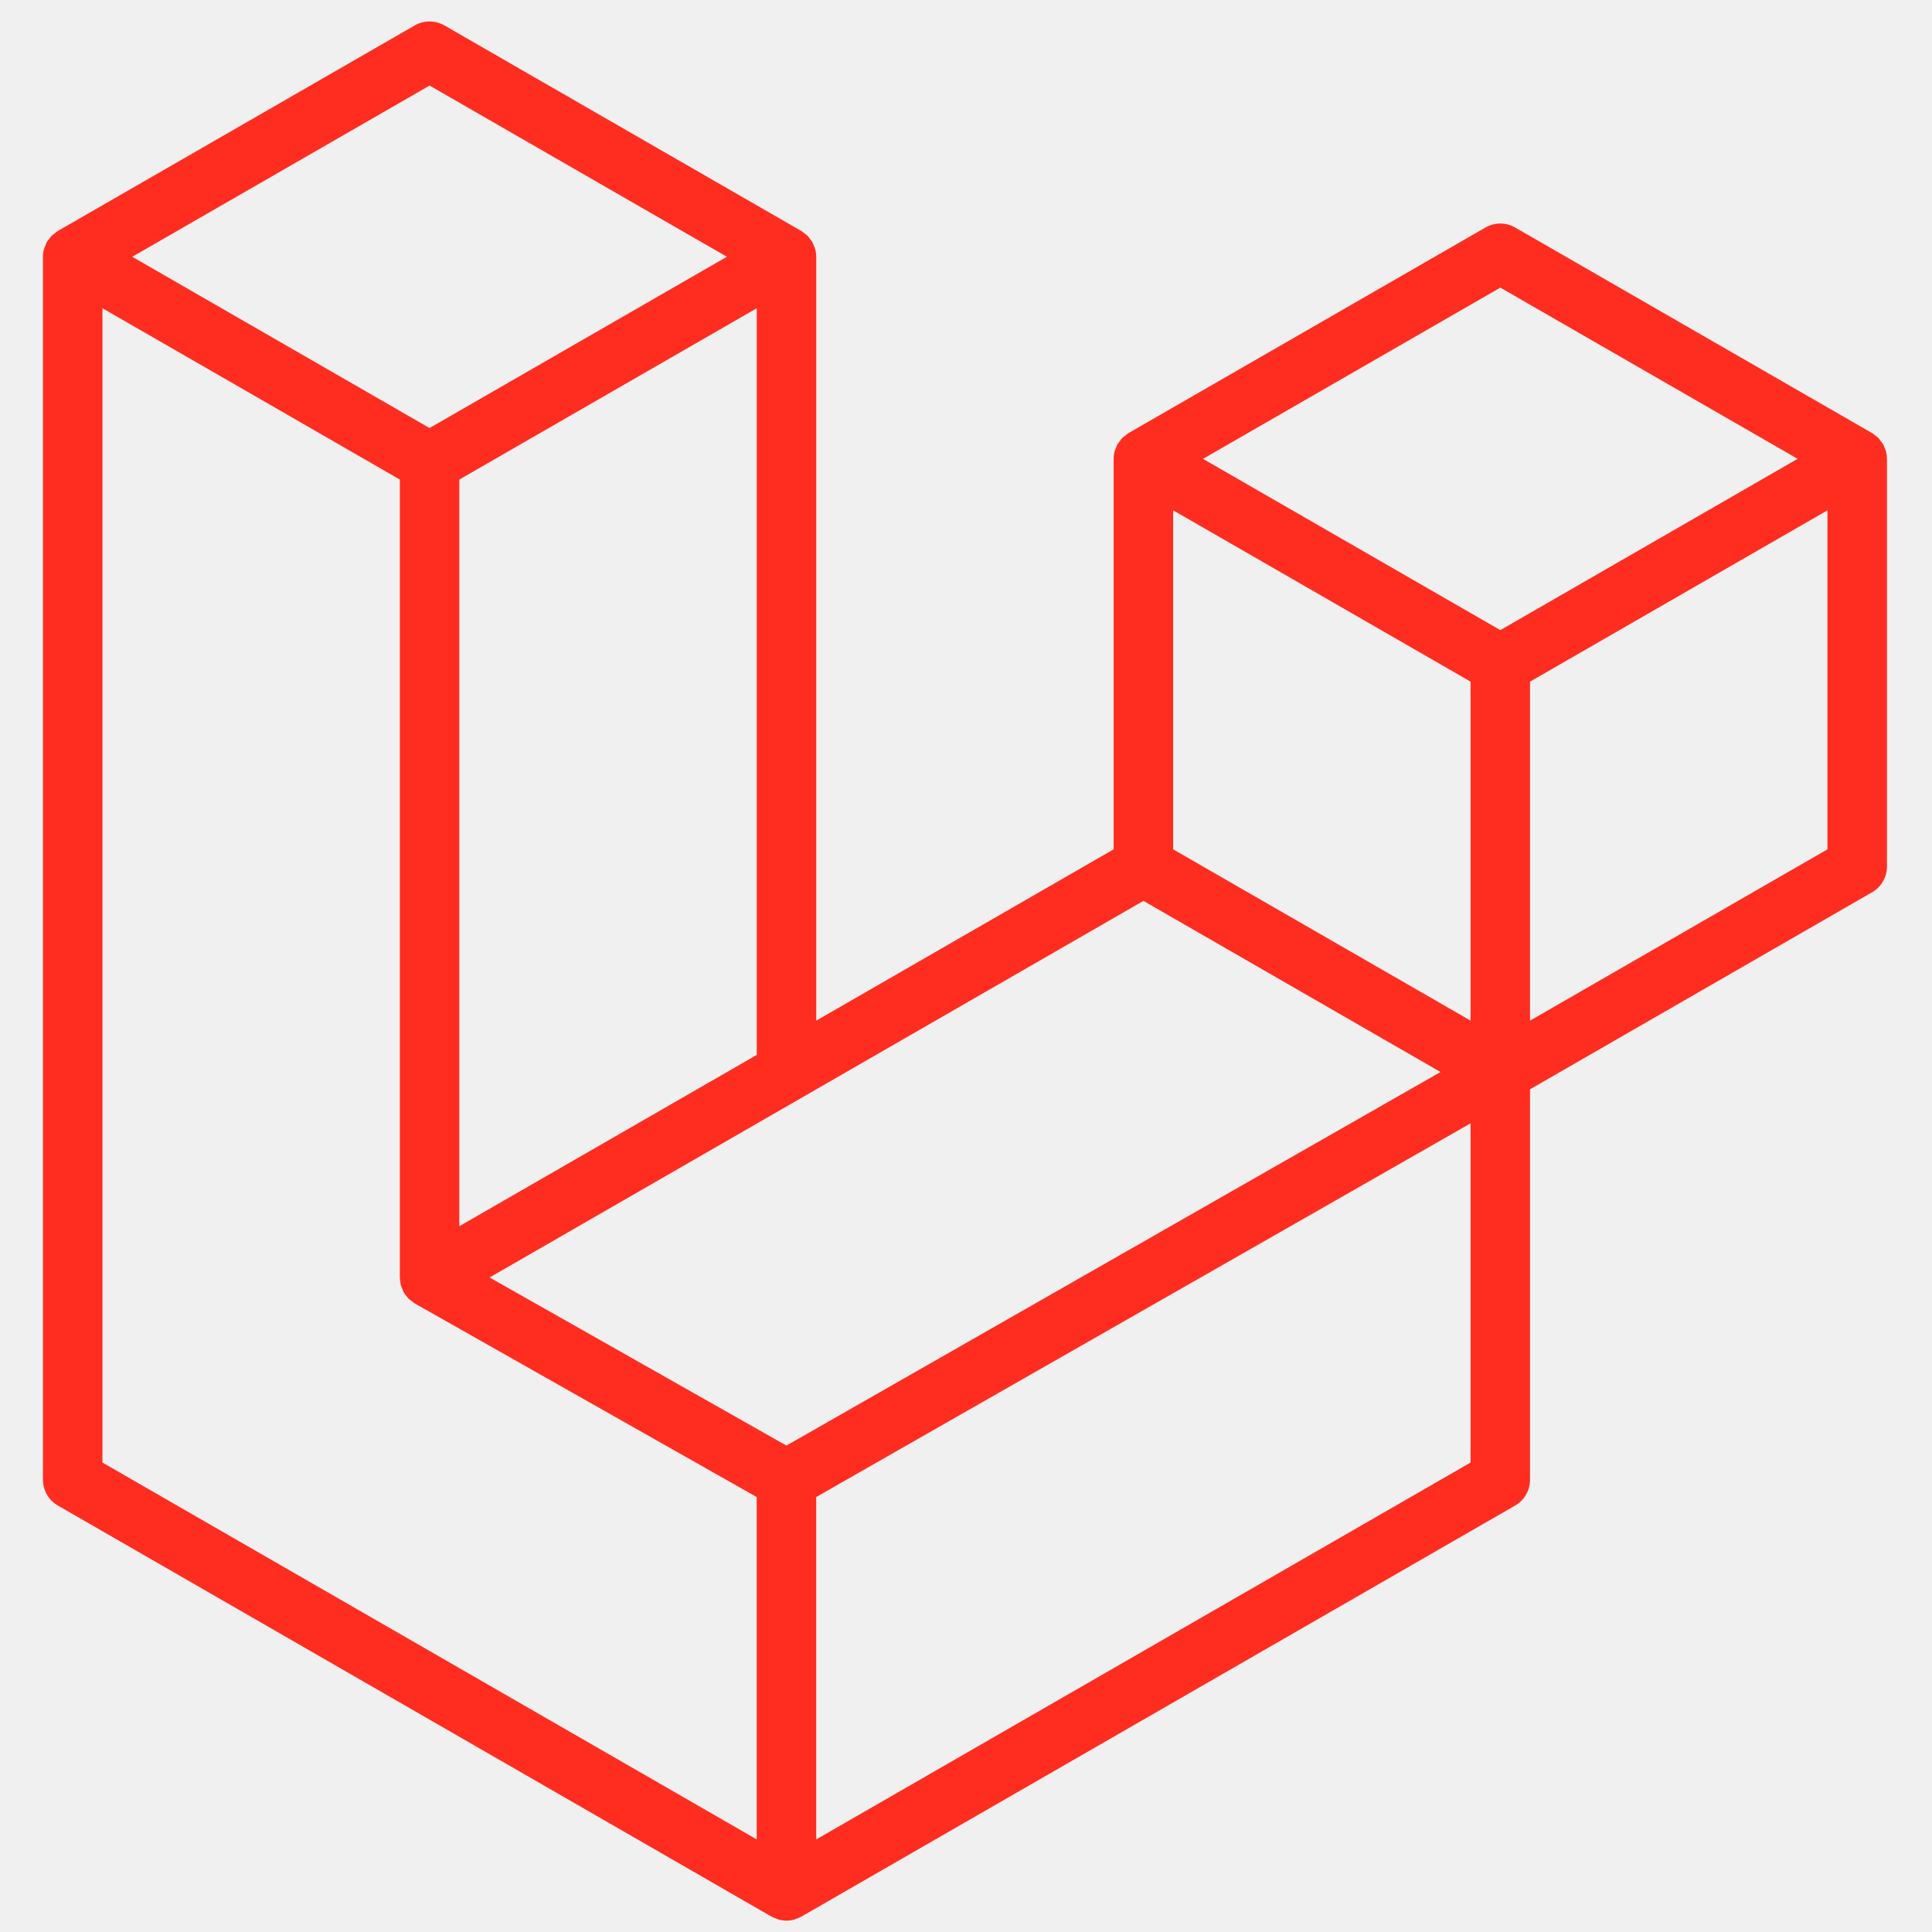
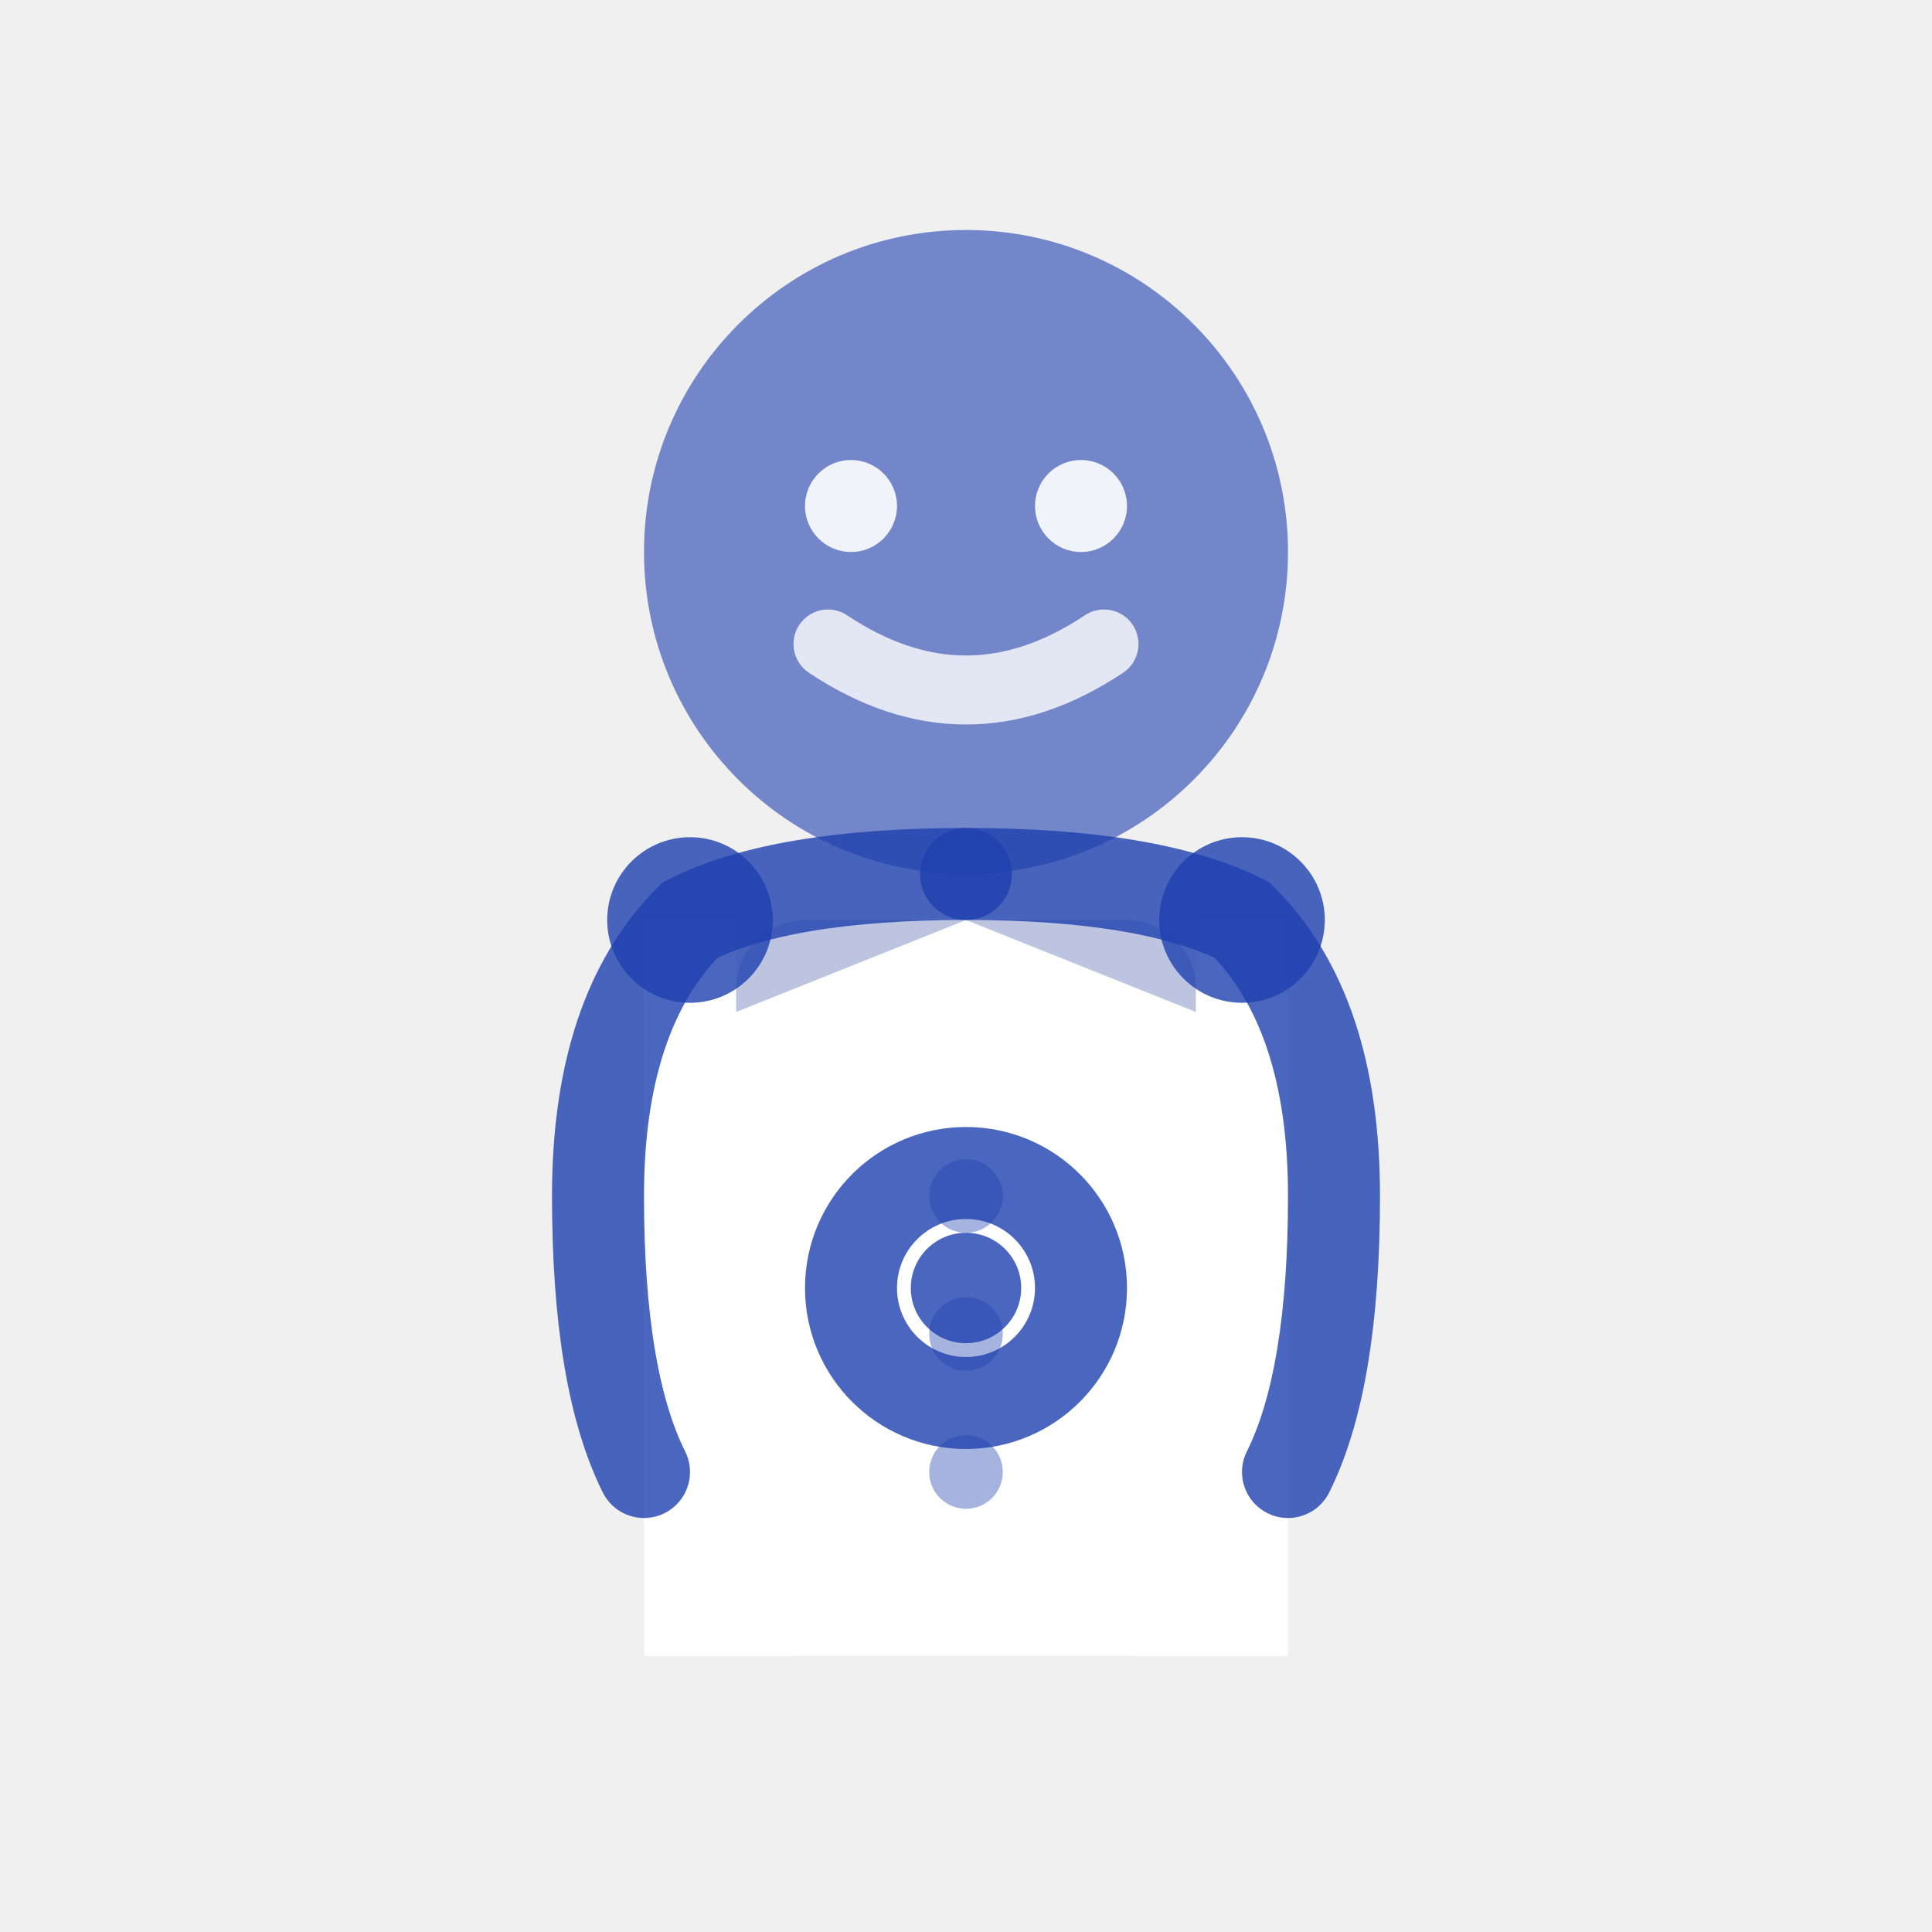
- <svg xmlns="http://www.w3.org/2000/svg" width="166" height="166" viewBox="0 0 166 166" fill="none">
-   <path fill-rule="evenodd" clip-rule="evenodd" d="M162.041 38.759C162.099 38.977 162.129 39.201 162.13 39.426V74.452C162.13 74.902 162.011 75.344 161.786 75.733C161.561 76.122 161.237 76.444 160.847 76.668L131.462 93.594V127.141C131.462 128.054 130.977 128.897 130.186 129.357L68.847 164.683C68.707 164.763 68.554 164.814 68.401 164.868C68.343 164.887 68.289 164.922 68.228 164.938C67.8 165.051 67.349 165.051 66.92 164.938C66.85 164.919 66.786 164.881 66.719 164.855C66.579 164.804 66.432 164.76 66.298 164.683L4.972 129.357C4.583 129.133 4.259 128.81 4.034 128.421C3.808 128.032 3.69 127.591 3.689 127.141L3.689 22.063C3.689 21.834 3.721 21.61 3.779 21.393C3.798 21.32 3.843 21.253 3.868 21.179C3.916 21.045 3.961 20.908 4.031 20.783C4.079 20.7 4.149 20.633 4.206 20.557C4.28 20.454 4.347 20.349 4.433 20.26C4.506 20.186 4.602 20.132 4.685 20.068C4.778 19.992 4.861 19.909 4.966 19.848L35.633 2.185C36.022 1.961 36.462 1.844 36.91 1.844C37.358 1.844 37.798 1.961 38.186 2.185L68.851 19.848H68.857C68.959 19.912 69.045 19.992 69.138 20.065C69.221 20.129 69.313 20.186 69.387 20.257C69.476 20.349 69.54 20.454 69.616 20.557C69.671 20.633 69.744 20.7 69.789 20.783C69.862 20.911 69.904 21.045 69.955 21.179C69.98 21.253 70.025 21.32 70.044 21.396C70.103 21.614 70.133 21.838 70.133 22.063V87.694L95.686 72.974V39.423C95.686 39.2 95.718 38.973 95.775 38.759C95.798 38.683 95.839 38.615 95.865 38.542C95.916 38.408 95.96 38.271 96.031 38.146C96.079 38.063 96.149 37.996 96.203 37.92C96.279 37.818 96.343 37.712 96.433 37.623C96.506 37.549 96.599 37.495 96.681 37.431C96.777 37.355 96.86 37.272 96.962 37.211L127.633 19.548C128.021 19.324 128.461 19.206 128.91 19.206C129.358 19.206 129.798 19.324 130.186 19.548L160.85 37.211C160.959 37.275 161.042 37.355 161.137 37.428C161.217 37.492 161.31 37.549 161.383 37.62C161.473 37.712 161.536 37.818 161.613 37.92C161.67 37.996 161.741 38.063 161.785 38.146C161.859 38.271 161.9 38.408 161.951 38.542C161.98 38.615 162.021 38.683 162.041 38.759ZM157.018 72.974V43.848L146.287 50.028L131.462 58.568V87.694L157.021 72.974H157.018ZM126.354 125.663V96.518L111.771 104.85L70.13 128.626V158.046L126.354 125.663ZM8.801 26.485V125.663L65.018 158.043V128.629L35.649 112L35.64 111.994L35.627 111.988C35.528 111.93 35.445 111.847 35.353 111.777C35.273 111.713 35.18 111.662 35.11 111.592L35.104 111.582C35.021 111.502 34.963 111.403 34.893 111.314C34.829 111.228 34.753 111.154 34.702 111.065L34.699 111.055C34.641 110.96 34.606 110.845 34.565 110.736C34.523 110.64 34.469 110.551 34.443 110.449C34.411 110.328 34.405 110.197 34.392 110.072C34.379 109.976 34.354 109.881 34.354 109.785V109.778V41.205L19.532 32.662L8.801 26.485ZM36.913 7.35L11.364 22.063L36.907 36.777L62.453 22.06L36.907 7.35H36.913ZM50.2 99.174L65.022 90.637V26.485L54.291 32.665L39.466 41.205V105.357L50.2 99.174ZM128.91 24.713L103.363 39.426L128.91 54.14L154.453 39.423L128.91 24.713ZM126.354 58.568L111.529 50.028L100.798 43.848V72.974L115.619 81.511L126.354 87.694V58.568ZM67.571 124.205L105.042 102.803L123.772 92.109L98.245 77.405L68.854 94.334L42.066 109.762L67.571 124.205Z" fill="#FF2D20" />
+ <svg xmlns="http://www.w3.org/2000/svg" width="32" height="32" viewBox="0 0 40 42">
+   <rect x="15" y="20" width="10" height="16" rx="1.5" fill="#1e40af" opacity="0.25" />
+   <path d="M 13 20 L 13 36 L 27 36 L 27 20 L 25 20 L 25 22 L 15 22 L 15 20 Z" fill="#ffffff" />
+   <path d="M 20 20 L 15 22 L 20 24 L 25 22 Z" fill="#ffffff" />
+   <circle cx="20" cy="26" r="0.8" fill="#1e40af" opacity="0.4" />
+   <circle cx="20" cy="29" r="0.8" fill="#1e40af" opacity="0.4" />
+   <circle cx="20" cy="32" r="0.8" fill="#1e40af" opacity="0.4" />
+   <circle cx="20" cy="12" r="7" fill="#1e40af" opacity="0.6" />
+   <path d="M 20 19 Q 16 19 14 20 Q 12 22 12 26 Q 12 30 13 32" fill="none" stroke="#1e40af" stroke-width="2" stroke-linecap="round" opacity="0.8" />
+   <path d="M 20 19 Q 24 19 26 20 Q 28 22 28 26 Q 28 30 27 32" fill="none" stroke="#1e40af" stroke-width="2" stroke-linecap="round" opacity="0.8" />
+   <circle cx="20" cy="28" r="2.5" fill="none" stroke="#1e40af" stroke-width="2" opacity="0.8" />
+   <circle cx="20" cy="28" r="1.2" fill="#1e40af" opacity="0.8" />
+   <circle cx="14" cy="20" r="1.8" fill="#1e40af" opacity="0.8" />
+   <circle cx="26" cy="20" r="1.8" fill="#1e40af" opacity="0.8" />
+   <circle cx="17.5" cy="11" r="1" fill="#ffffff" opacity="0.9" />
+   <circle cx="22.5" cy="11" r="1" fill="#ffffff" opacity="0.9" />
+   <path d="M 17 14 Q 20 16 23 14" fill="none" stroke="#ffffff" stroke-width="1.5" stroke-linecap="round" opacity="0.8" />
</svg>
